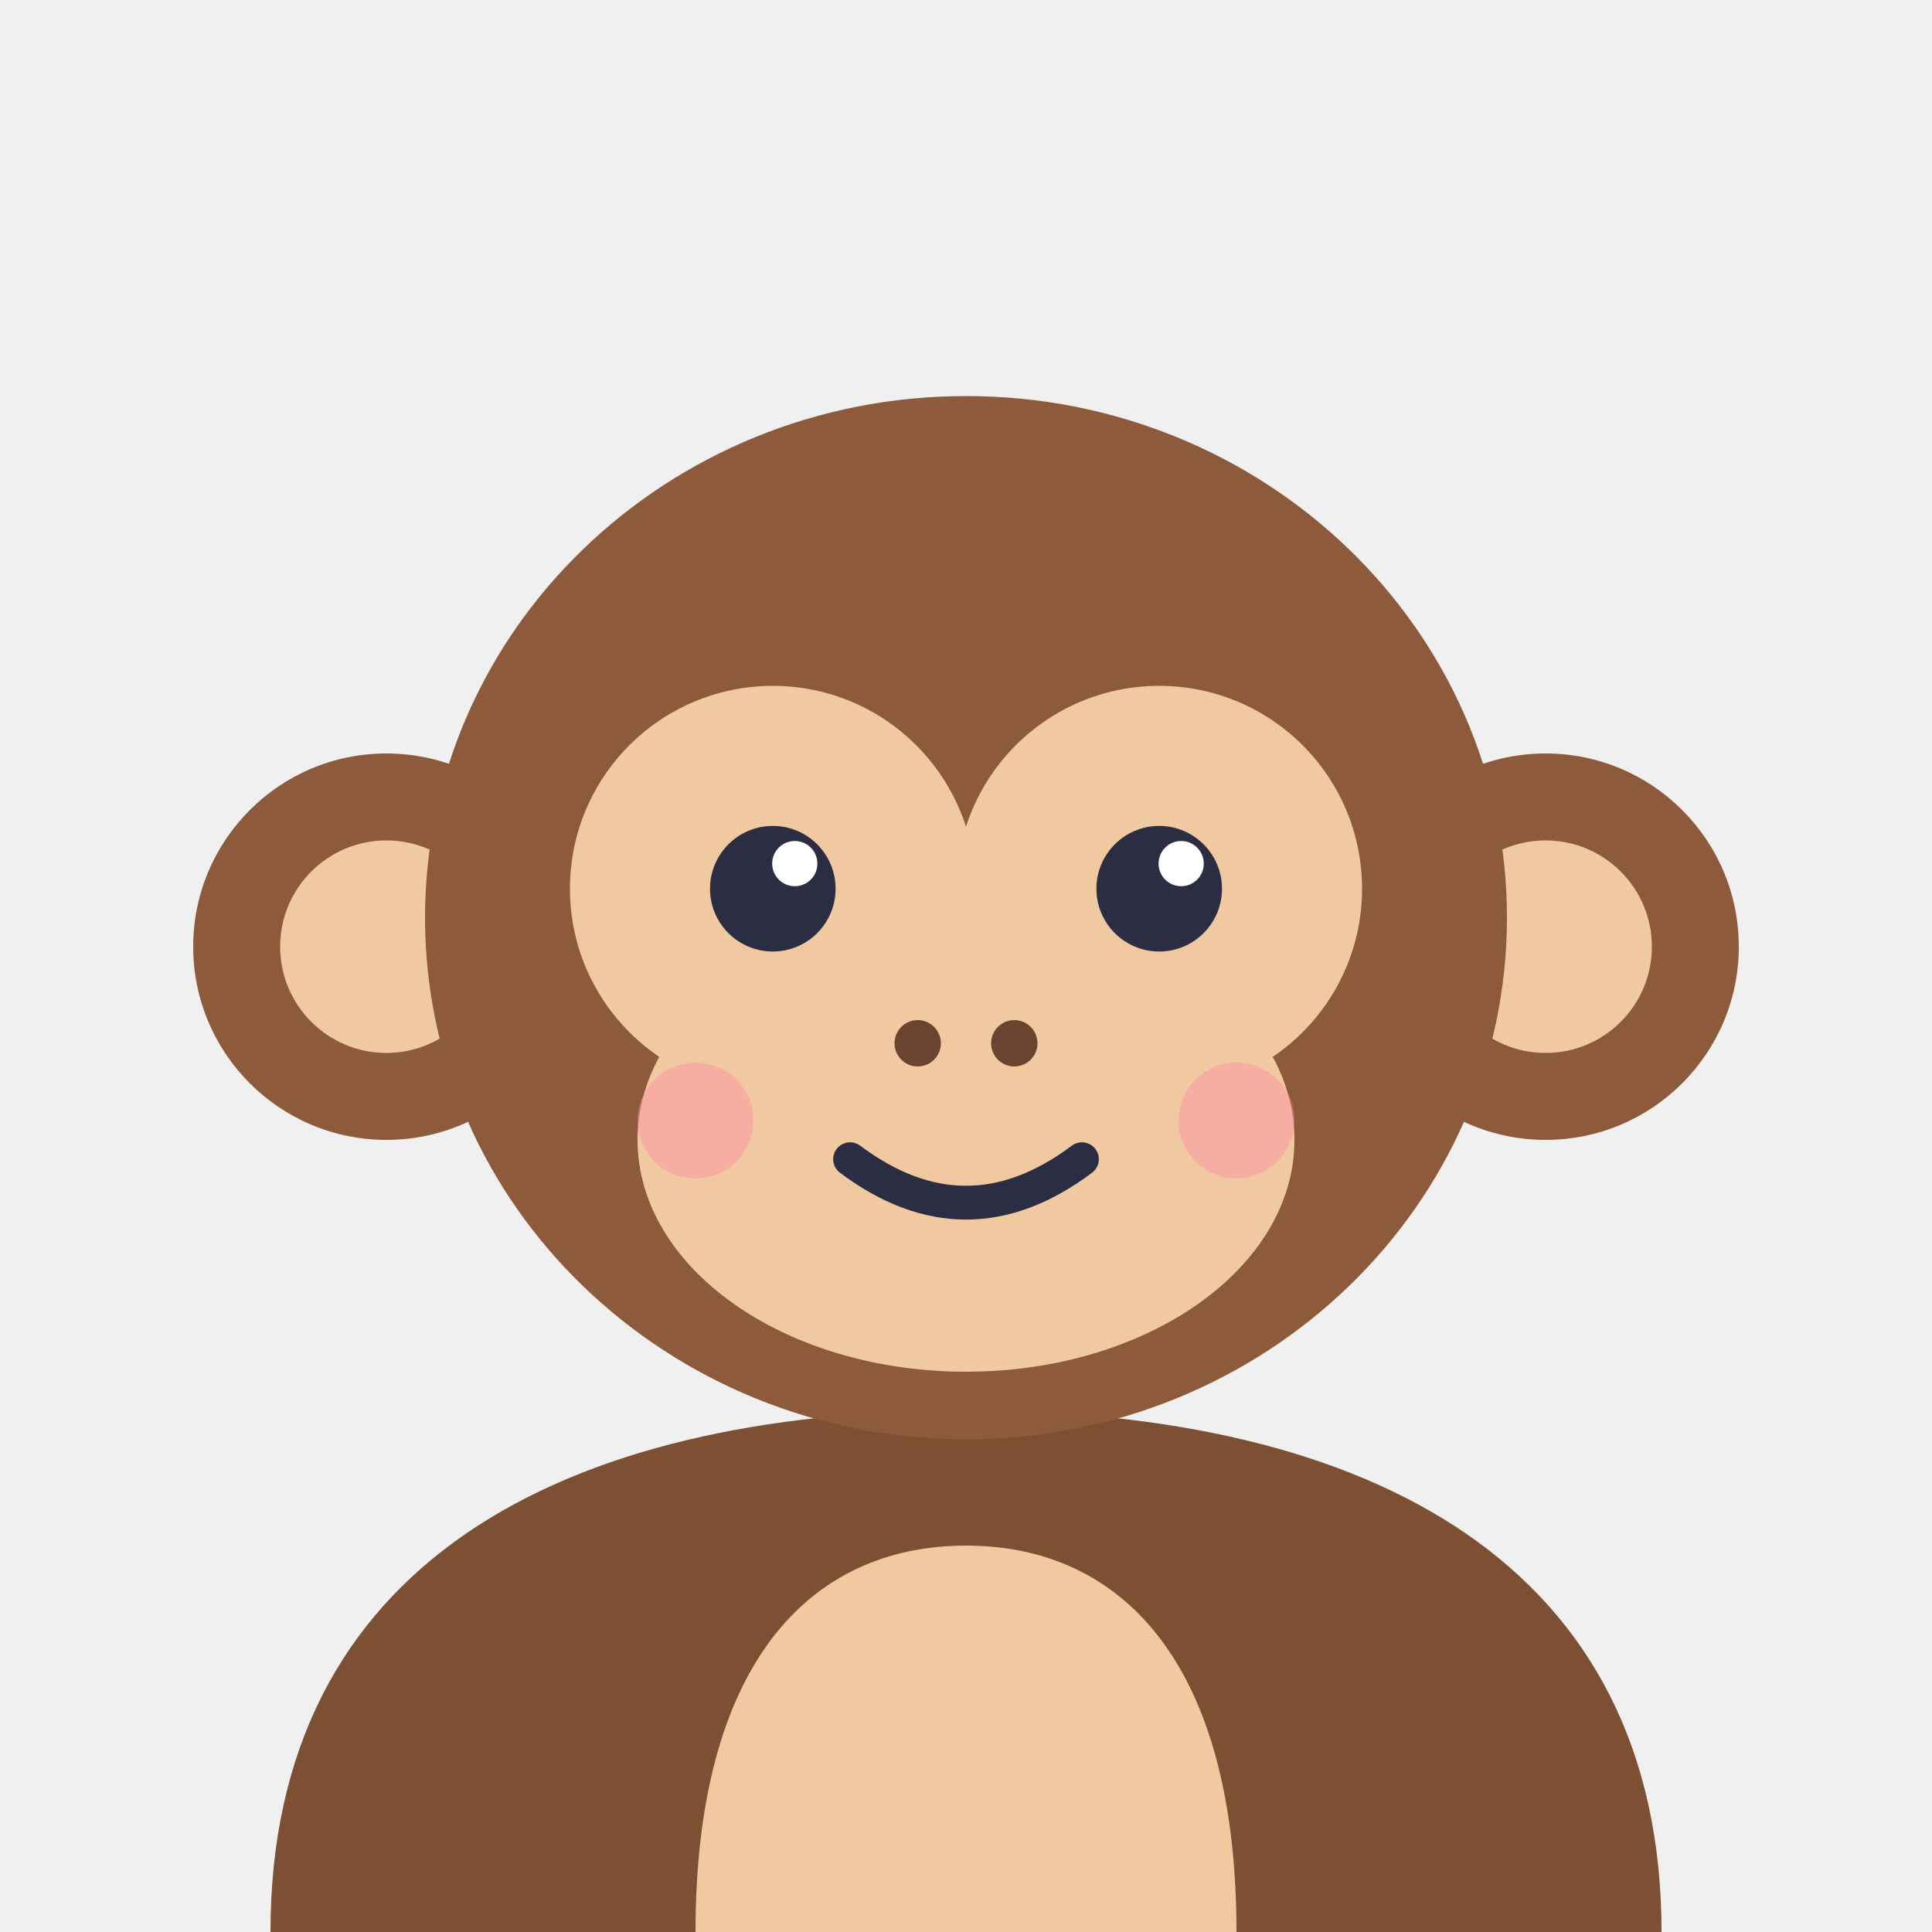
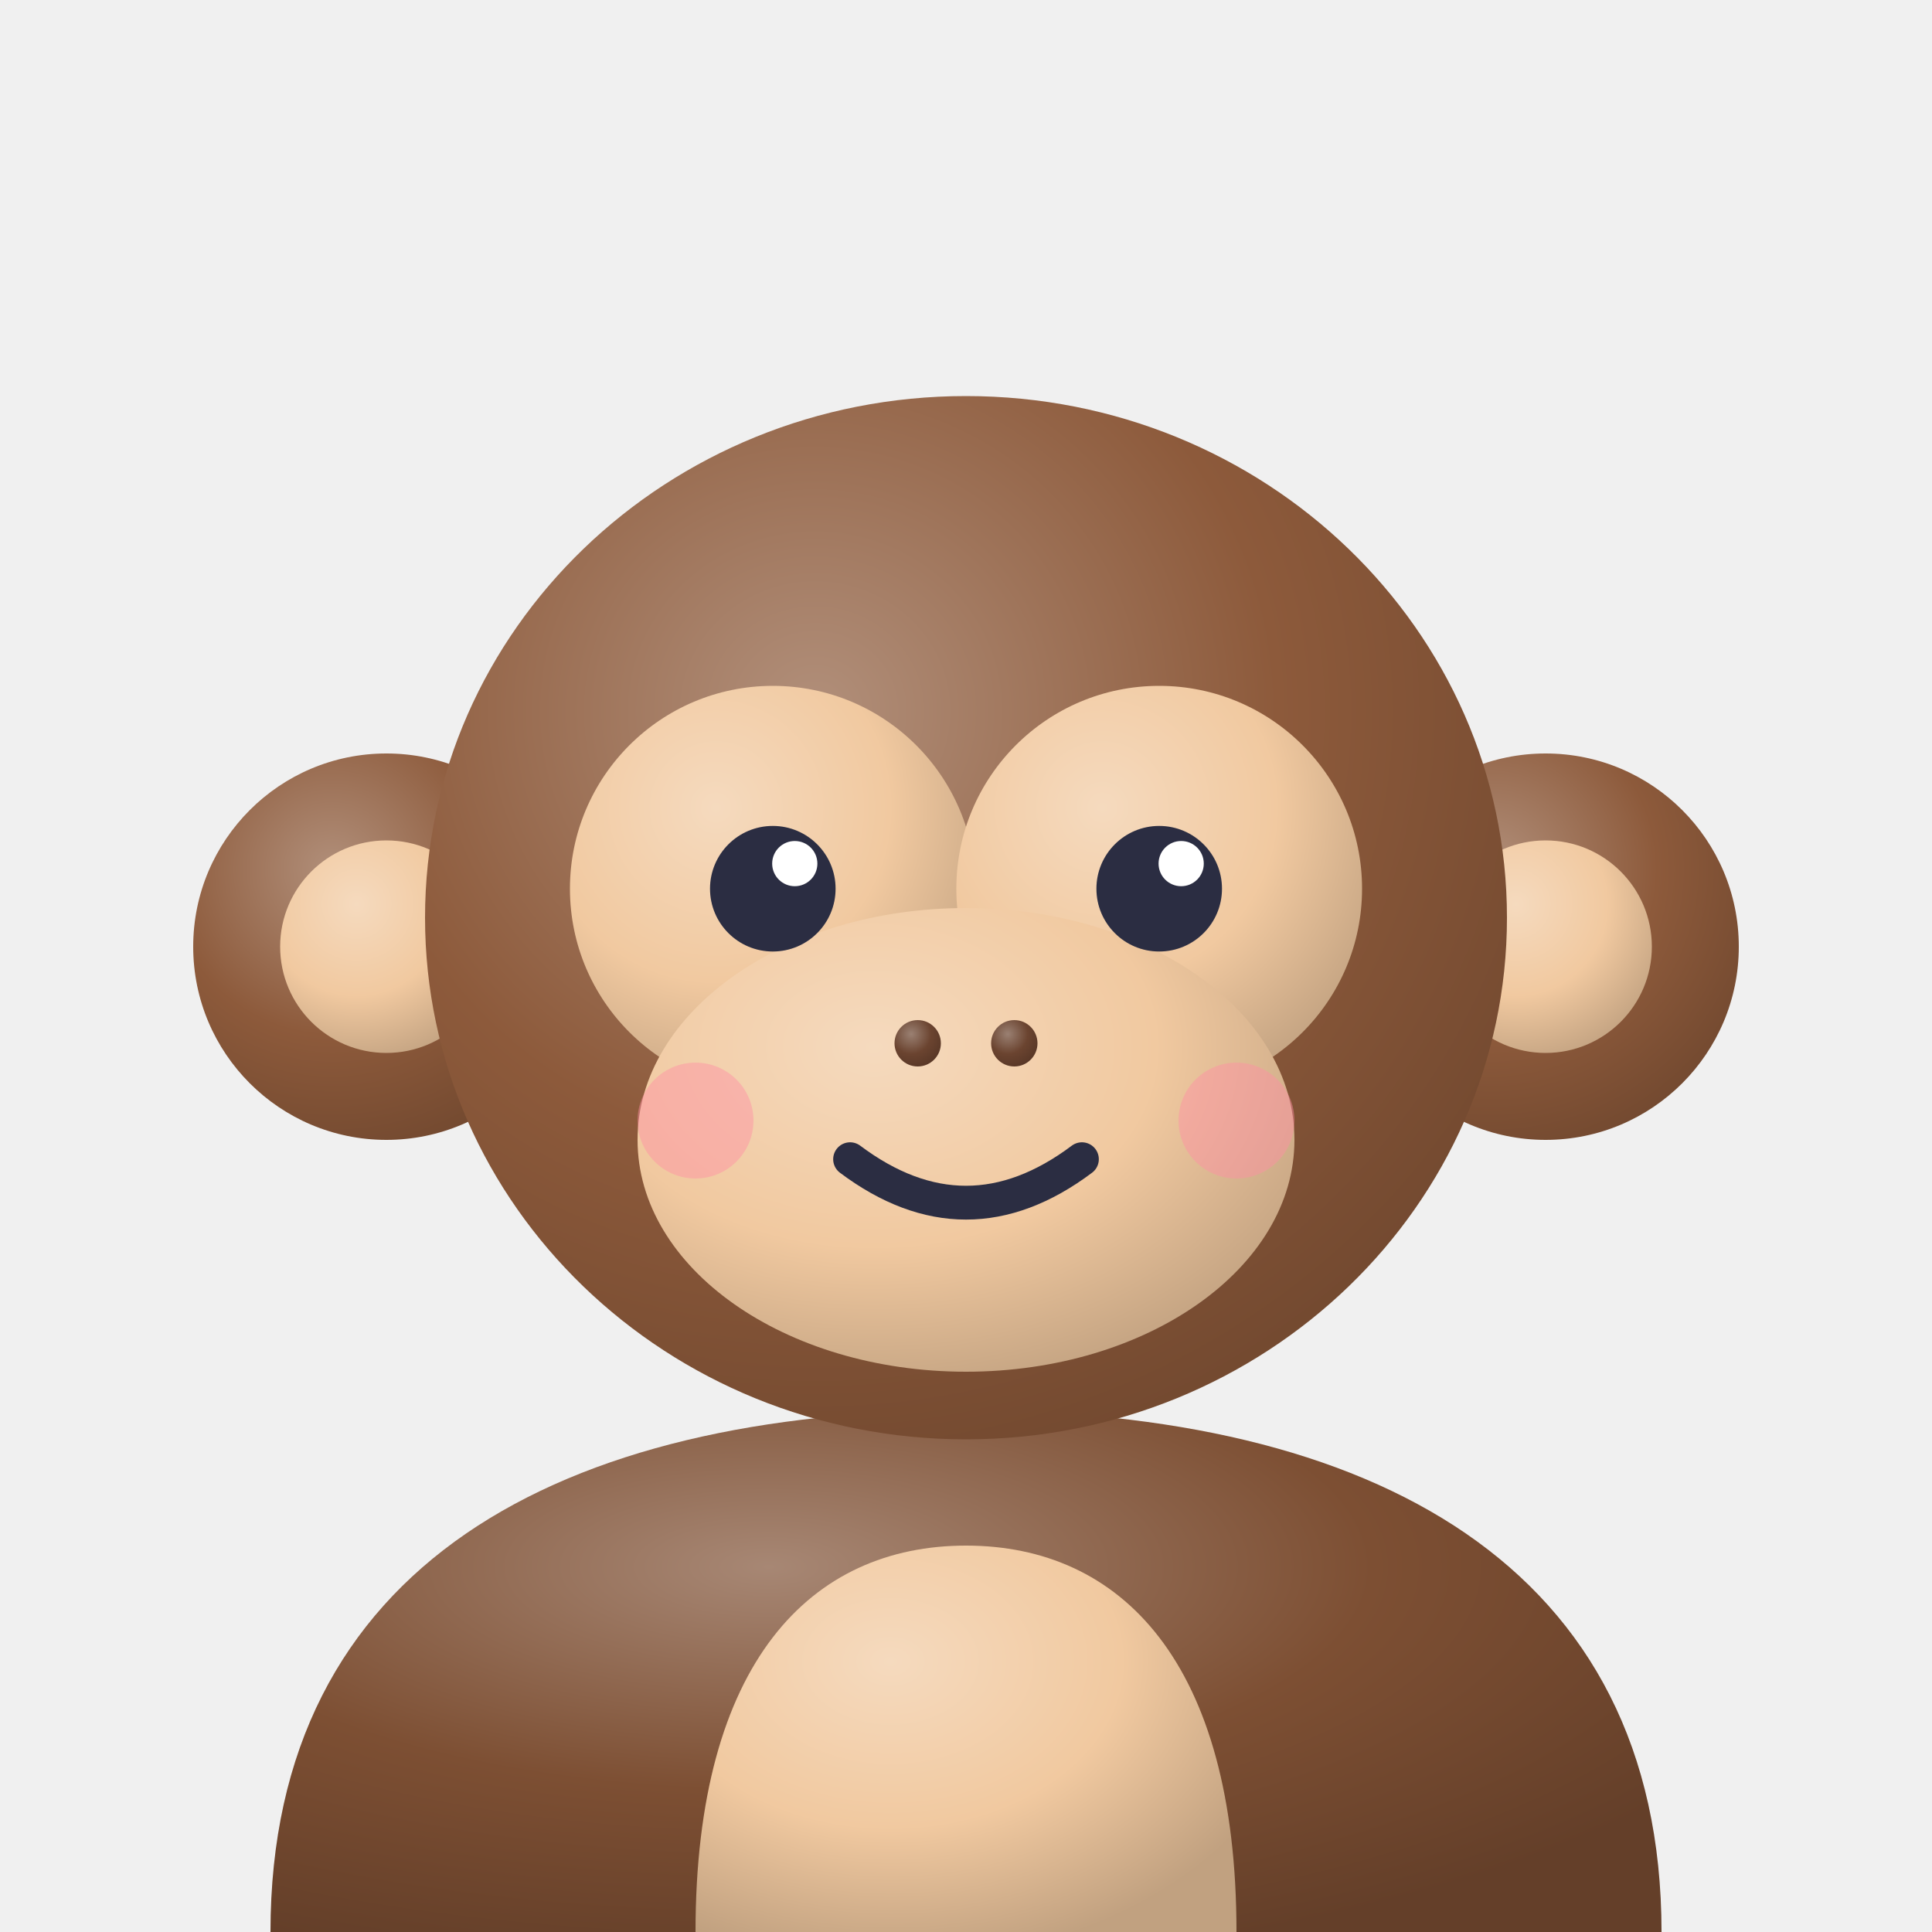
<svg xmlns="http://www.w3.org/2000/svg" viewBox="0 0 200 200">
-   <path d="M28 200 C28 162 58 146 100 146 C142 146 172 162 172 200 Z" fill="#7D4F33" />
-   <path d="M72 200 C72 172 84 160 100 160 C116 160 128 172 128 200 Z" fill="#F1C9A0" />
-   <circle cx="40" cy="98" r="20" fill="#8D5A3B" />
-   <circle cx="160" cy="98" r="20" fill="#8D5A3B" />
-   <circle cx="40" cy="98" r="11" fill="#F1C9A0" />
-   <circle cx="160" cy="98" r="11" fill="#F1C9A0" />
-   <ellipse cx="100" cy="95.0" rx="56.0" ry="54.0" fill="#8D5A3B" />
-   <circle cx="80" cy="92" r="21" fill="#F1C9A0" />
-   <circle cx="120" cy="92" r="21" fill="#F1C9A0" />
-   <ellipse cx="100" cy="118" rx="34" ry="24" fill="#F1C9A0" />
+   <defs>
+     <radialGradient id="s7D4F33" cx="0.36" cy="0.3" r="0.78">
+       <stop offset="0" stop-color="#A78774" />
+       <stop offset="0.55" stop-color="#7D4F33" />
+       <stop offset="1" stop-color="#643F29" />
+     </radialGradient>
+     <radialGradient id="sF1C9A0" cx="0.36" cy="0.3" r="0.78">
+       <stop offset="0" stop-color="#F5DABE" />
+       <stop offset="0.55" stop-color="#F1C9A0" />
+       <stop offset="1" stop-color="#C1A180" />
+     </radialGradient>
+     <radialGradient id="s8D5A3B" cx="0.36" cy="0.3" r="0.78">
+       <stop offset="0" stop-color="#B18F7A" />
+       <stop offset="0.55" stop-color="#8D5A3B" />
+       <stop offset="1" stop-color="#71482F" />
+     </radialGradient>
+     <radialGradient id="s6B4430" cx="0.36" cy="0.3" r="0.78">
+       <stop offset="0" stop-color="#9A8072" />
+       <stop offset="0.55" stop-color="#6B4430" />
+       <stop offset="1" stop-color="#563626" />
+     </radialGradient>
+   </defs>
+   <path d="M28 200 C28 162 58 146 100 146 C142 146 172 162 172 200 Z" fill="url(#s7D4F33)" />
+   <path d="M72 200 C72 172 84 160 100 160 C116 160 128 172 128 200 Z" fill="url(#sF1C9A0)" />
+   <circle cx="40" cy="98" r="20" fill="url(#s8D5A3B)" />
+   <circle cx="160" cy="98" r="20" fill="url(#s8D5A3B)" />
+   <circle cx="40" cy="98" r="11" fill="url(#sF1C9A0)" />
+   <circle cx="160" cy="98" r="11" fill="url(#sF1C9A0)" />
+   <ellipse cx="100" cy="95.0" rx="56.0" ry="54.0" fill="url(#s8D5A3B)" />
+   <circle cx="80" cy="92" r="21" fill="url(#sF1C9A0)" />
+   <circle cx="120" cy="92" r="21" fill="url(#sF1C9A0)" />
+   <ellipse cx="100" cy="118" rx="34" ry="24" fill="url(#sF1C9A0)" />
  <circle cx="80.0" cy="92.0" r="6.5" fill="#2B2D42" />
  <circle cx="120.0" cy="92.0" r="6.5" fill="#2B2D42" />
  <circle cx="82.275" cy="89.4" r="2.34" fill="#fff" />
  <circle cx="122.275" cy="89.4" r="2.34" fill="#fff" />
-   <circle cx="95" cy="108" r="2.4" fill="#6B4430" />
-   <circle cx="105" cy="108" r="2.4" fill="#6B4430" />
+   <circle cx="95" cy="108" r="2.4" fill="url(#s6B4430)" />
+   <circle cx="105" cy="108" r="2.4" fill="url(#s6B4430)" />
  <path d="M88.0 120.0 Q100 129.0 112.0 120.0" fill="none" stroke="#2B2D42" stroke-width="3.5" stroke-linecap="round" />
  <circle cx="72.0" cy="116.0" r="6.0" fill="#FF8FA3" opacity="0.45" />
  <circle cx="128.0" cy="116.0" r="6.0" fill="#FF8FA3" opacity="0.45" />
</svg>
